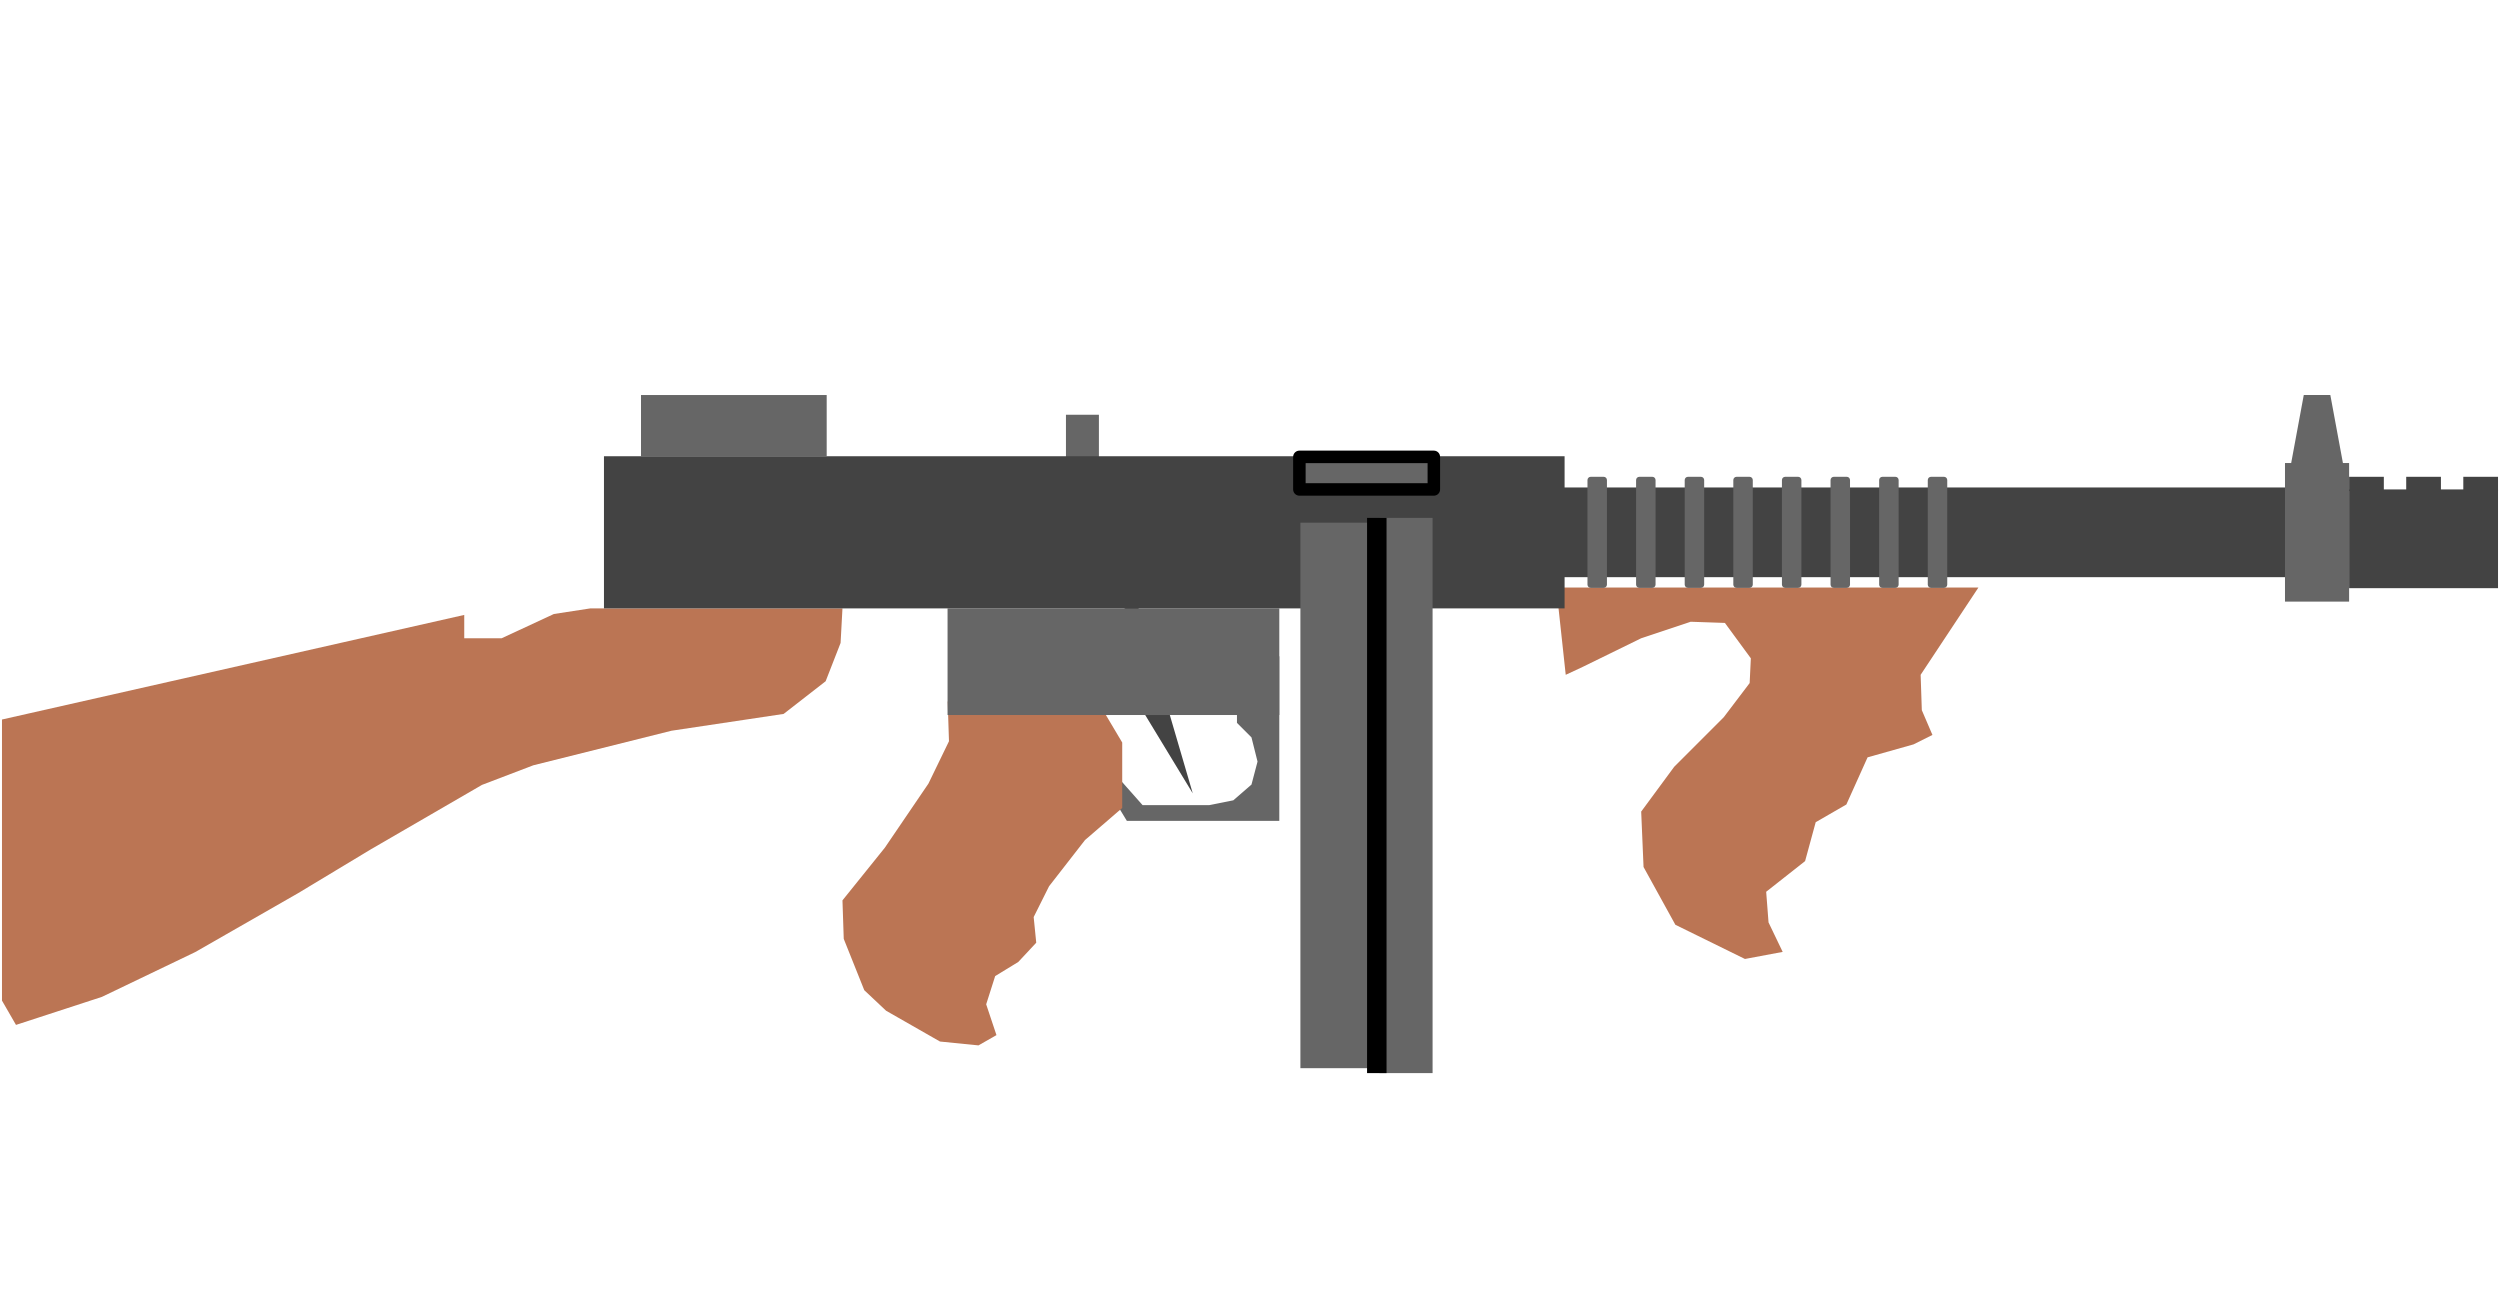
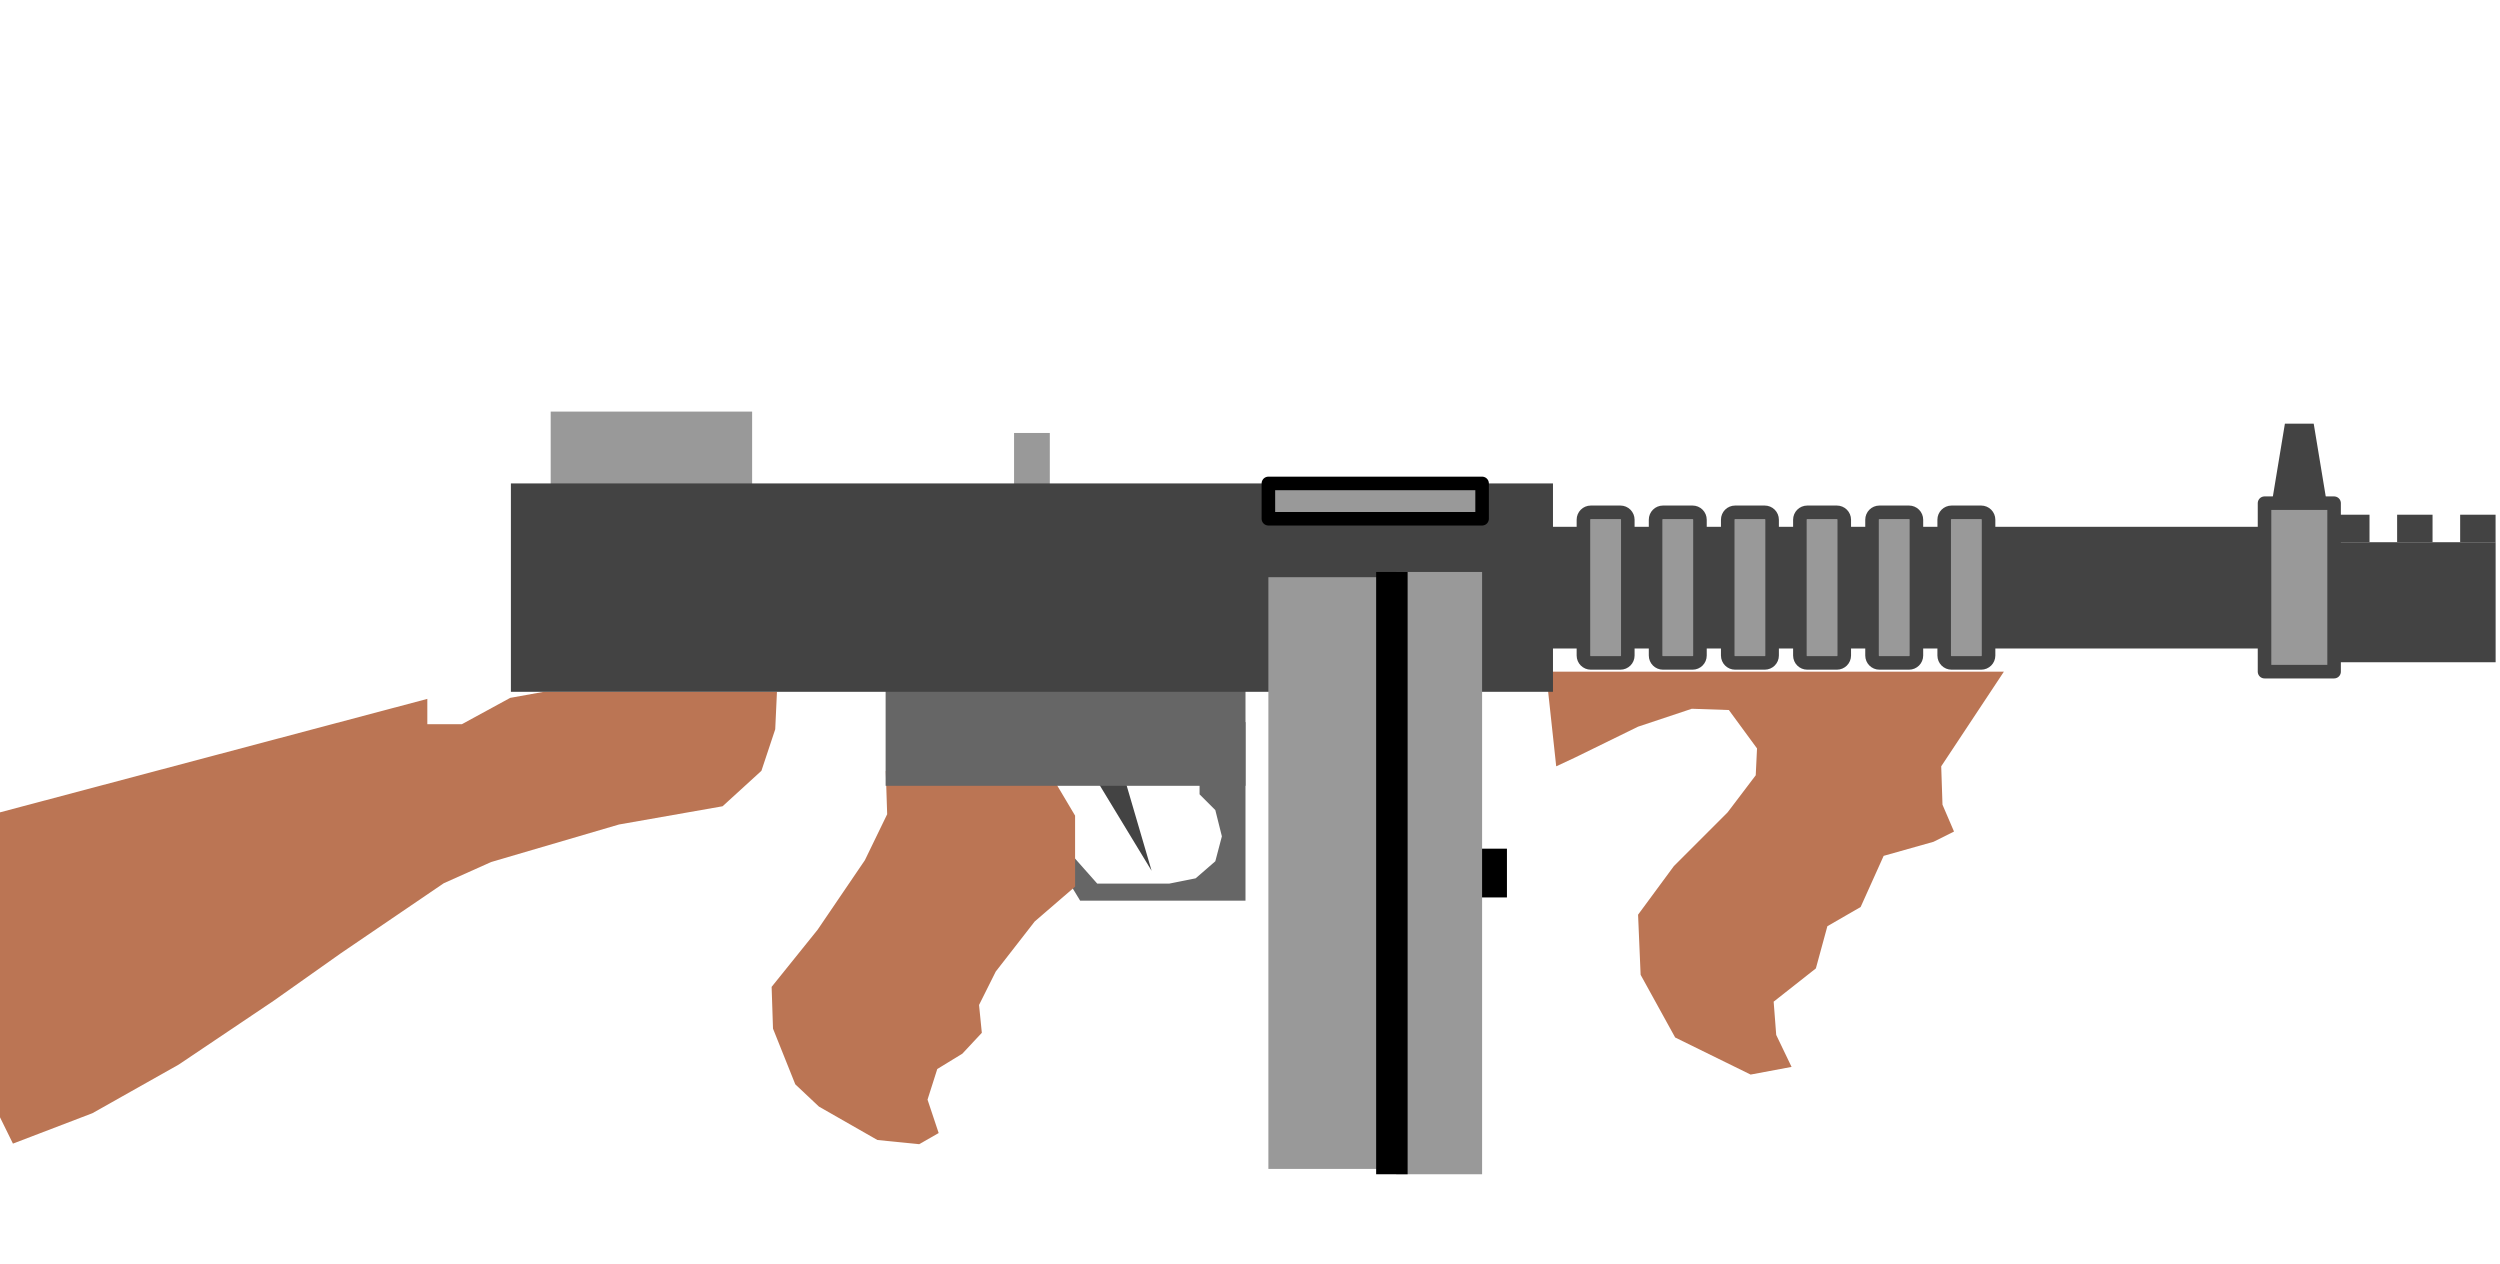
- <svg xmlns="http://www.w3.org/2000/svg" version="1.1" viewBox="0.0 0.0 800.575 417.535" fill="none" stroke="none" stroke-linecap="square" stroke-miterlimit="10">
+ <svg xmlns="http://www.w3.org/2000/svg" version="1.1" viewBox="0.0 0.0 738.0 373.0" fill="none" stroke="none" stroke-linecap="square" stroke-miterlimit="10">
  <clipPath id="p.0">
-     <path d="m0 0l800.575 0l0 417.535l-800.575 0l0 -417.535z" clip-rule="nonzero" />
+     <path d="m0 0l738.0 0l0 373.0l-738.0 0l0 -373.0z" clip-rule="nonzero" />
  </clipPath>
  <g clip-path="url(#p.0)">
-     <path fill="#000000" fill-opacity="0.0" d="m0 0l800.575 0l0 417.535l-800.575 0z" fill-rule="evenodd" />
-     <path fill="#666666" d="m396.113 210.564l0 20.922l4.649 4.65l1.937 7.748l-1.937 7.362l-5.812 5.038l-7.747 1.549l-21.309 0l-12.01 -13.56l0.388 7.748l6.584 10.851l48.815 0l0 -23.637l0 -29.059z" fill-rule="evenodd" />
-     <path fill="#bb7554" d="m189.036 194.827l80.745 0l-0.6 11.064l-4.785 12.261l-13.458 10.467l-35.886 5.382l-44.259 11.066l-16.449 6.279l-35.586 20.634l-23.325 14.055l-32.897 18.84l-29.904 14.355l-27.513 8.973l-4.485 -7.776l0 -90.015l148.03 -33.495l0 7.478l11.964 0l16.746 -7.776z" fill-rule="evenodd" />
-     <path fill="#666666" d="m341.352 132.814l10.551 0l0 35.559l-10.551 0z" fill-rule="evenodd" />
-     <path fill="#434343" d="m349.835 201.12l32.126 52.945l-18.016 -61.512z" fill-rule="evenodd" />
-     <path fill="#bb7554" d="m498.371 188.15l135.177 0l-18.501 27.943l0.376 11.327l3.4 7.929l-6.043 3.022l-14.725 4.153l-6.796 15.104l-9.817 5.665l-3.398 12.46l-12.461 9.817l0.755 9.817l4.531 9.439l-12.084 2.264l-22.278 -10.948l-10.194 -18.501l-0.755 -17.749l10.572 -14.346l15.858 -15.861l8.305 -10.948l0.379 -7.929l-8.308 -11.329l-10.948 -0.376l-15.858 5.286l-18.504 9.063l-5.662 2.643z" fill-rule="evenodd" />
-     <path fill="#bb7554" d="m303.478 224.625l48.081 0l7.808 13.152l0 20.958l-11.916 10.276l-11.509 14.793l-4.929 9.863l0.822 8.22l-5.753 6.163l-7.399 4.522l-2.877 9.039l3.289 9.864l-5.753 3.289l-12.328 -1.234l-17.262 -9.864l-6.984 -6.575l-6.577 -16.438l-0.409 -12.328l13.562 -16.85l13.971 -20.549l6.577 -13.562z" fill-rule="evenodd" />
-     <path fill="#666666" d="m303.436 194.827l106.236 0l0 34.142l-106.236 0z" fill-rule="evenodd" />
-     <path fill="#666666" d="m205.266 126.499l59.465 0l0 19.591l-59.465 0z" fill-rule="evenodd" />
-     <path fill="#434343" d="m193.407 146.102l307.622 0l0 48.724l-307.622 0z" fill-rule="evenodd" />
-     <path fill="#434343" d="m498.819 156.102l233.827 0l0 28.724l-233.827 0z" fill-rule="evenodd" />
-     <path fill="#666666" d="m731.722 148.276l20.535 0l0 44.378l-20.535 0z" fill-rule="evenodd" />
-     <path fill="#666666" d="m416.428 167.388l24.882 0l0 174.677l-24.882 0z" fill-rule="evenodd" />
-     <path fill="#666666" d="m441.747 165.844l17.008 0l0 177.795l-17.008 0z" fill-rule="evenodd" />
-     <path fill="#666666" d="m508.356 153.724l0 0c0 -0.574 0.465 -1.039 1.039 -1.039l4.157 0l0 0c0.276 0 0.54 0.11 0.735 0.304c0.195 0.195 0.304 0.459 0.304 0.735l0 33.48c0 0.574 -0.465 1.039 -1.039 1.039l-4.157 0c-0.574 0 -1.039 -0.465 -1.039 -1.039z" fill-rule="evenodd" />
-     <path fill="#666666" d="m523.924 153.724l0 0c0 -0.574 0.465 -1.039 1.039 -1.039l4.157 0l0 0c0.276 0 0.54 0.11 0.735 0.304c0.195 0.195 0.304 0.459 0.304 0.735l0 33.48c0 0.574 -0.465 1.039 -1.039 1.039l-4.157 0c-0.574 0 -1.039 -0.465 -1.039 -1.039z" fill-rule="evenodd" />
-     <path fill="#666666" d="m539.492 153.724l0 0c0 -0.574 0.465 -1.039 1.039 -1.039l4.157 0l0 0c0.276 0 0.54 0.11 0.735 0.304c0.195 0.195 0.304 0.459 0.304 0.735l0 33.48c0 0.574 -0.465 1.039 -1.039 1.039l-4.157 0c-0.574 0 -1.039 -0.465 -1.039 -1.039z" fill-rule="evenodd" />
-     <path fill="#666666" d="m555.06 153.724l0 0c0 -0.574 0.465 -1.039 1.039 -1.039l4.157 0l0 0c0.276 0 0.54 0.11 0.735 0.304c0.195 0.195 0.304 0.459 0.304 0.735l0 33.48c0 0.574 -0.465 1.039 -1.039 1.039l-4.157 0c-0.574 0 -1.039 -0.465 -1.039 -1.039z" fill-rule="evenodd" />
-     <path fill="#666666" d="m570.628 153.724l0 0c0 -0.574 0.465 -1.039 1.039 -1.039l4.157 0l0 0c0.276 0 0.54 0.11 0.735 0.304c0.195 0.195 0.304 0.459 0.304 0.735l0 33.48c0 0.574 -0.465 1.039 -1.039 1.039l-4.157 0c-0.574 0 -1.039 -0.465 -1.039 -1.039z" fill-rule="evenodd" />
-     <path fill="#666666" d="m586.196 153.724l0 0c0 -0.574 0.465 -1.039 1.039 -1.039l4.157 0l0 0c0.276 0 0.54 0.11 0.735 0.304c0.195 0.195 0.304 0.459 0.304 0.735l0 33.48c0 0.574 -0.465 1.039 -1.039 1.039l-4.157 0c-0.574 0 -1.039 -0.465 -1.039 -1.039z" fill-rule="evenodd" />
-     <path fill="#666666" d="m601.764 153.724l0 0c0 -0.574 0.465 -1.039 1.039 -1.039l4.157 0l0 0c0.276 0 0.54 0.11 0.735 0.304c0.195 0.195 0.304 0.459 0.304 0.735l0 33.48c0 0.574 -0.465 1.039 -1.039 1.039l-4.157 0c-0.574 0 -1.039 -0.465 -1.039 -1.039z" fill-rule="evenodd" />
-     <path fill="#666666" d="m617.332 153.724l0 0c0 -0.574 0.465 -1.039 1.039 -1.039l4.157 0l0 0c0.276 0 0.54 0.11 0.735 0.304c0.195 0.195 0.304 0.459 0.304 0.735l0 33.48c0 0.574 -0.465 1.039 -1.039 1.039l-4.157 0c-0.574 0 -1.039 -0.465 -1.039 -1.039z" fill-rule="evenodd" />
-     <path fill="#000000" d="m437.774 165.844l6.236 0l0 177.795l-6.236 0z" fill-rule="evenodd" />
-     <path fill="#666666" d="m733.486 149.459l4.252 -22.961l8.504 0l4.252 22.961z" fill-rule="evenodd" />
-     <path fill="#666666" d="m416.102 146.305l43.055 0l0 10.425l-43.055 0z" fill-rule="evenodd" />
-     <path stroke="#000000" stroke-width="4.0" stroke-linejoin="round" stroke-linecap="butt" d="m416.102 146.305l43.055 0l0 10.425l-43.055 0z" fill-rule="evenodd" />
-     <path fill="#434343" d="m752.257 156.73l47.685 0l0 31.622l-47.685 0z" fill-rule="evenodd" />
-     <path fill="#434343" d="m752.257 152.685l11.118 0l0 4.567l-11.118 0z" fill-rule="evenodd" />
-     <path fill="#434343" d="m770.541 152.685l11.118 0l0 4.567l-11.118 0z" fill-rule="evenodd" />
-     <path fill="#434343" d="m788.824 152.685l11.118 0l0 4.567l-11.118 0z" fill-rule="evenodd" />
+     <path fill="#000000" fill-opacity="0.0" d="m0 0l738.0 0l0 373.0l-738.0 0z" fill-rule="evenodd" />
+     <path fill="#000000" d="m429.856 250.529l14.992 0l0 14.394l-14.992 0z" fill-rule="evenodd" />
+     <path fill="#666666" d="m354.113 213.564l0 20.922l4.649 4.65l1.937 7.748l-1.937 7.362l-5.812 5.038l-7.747 1.549l-21.309 0l-12.01 -13.56l0.388 7.748l6.584 10.851l48.815 0l0 -23.637l0 -29.059z" fill-rule="evenodd" />
+     <path fill="#bb7554" d="m160.55 204.22l68.808 0l-0.511 11.064l-4.078 12.261l-11.468 10.467l-30.581 5.382l-37.716 11.066l-14.017 6.279l-30.325 20.634l-19.877 14.055l-28.034 18.84l-25.483 14.355l-23.446 8.973l-3.822 -7.776l0 -90.015l126.146 -33.495l0 7.478l10.195 0l14.271 -7.776z" fill-rule="evenodd" />
+     <path fill="#999999" d="m299.352 127.814l10.551 0l0 35.559l-10.551 0z" fill-rule="evenodd" />
+     <path fill="#434343" d="m307.835 204.12l32.126 52.945l-18.016 -61.512z" fill-rule="evenodd" />
+     <path fill="#bb7554" d="m456.371 198.273l135.177 0l-18.501 27.943l0.376 11.327l3.4 7.929l-6.043 3.022l-14.725 4.153l-6.796 15.104l-9.817 5.665l-3.398 12.46l-12.461 9.817l0.755 9.817l4.531 9.439l-12.084 2.264l-22.278 -10.948l-10.194 -18.501l-0.755 -17.749l10.572 -14.346l15.858 -15.861l8.305 -10.948l0.379 -7.929l-8.308 -11.329l-10.948 -0.376l-15.858 5.286l-18.504 9.063l-5.662 2.643z" fill-rule="evenodd" />
+     <path fill="#bb7554" d="m261.478 227.625l48.081 0l7.808 13.152l0 20.958l-11.916 10.276l-11.509 14.793l-4.929 9.863l0.822 8.22l-5.753 6.163l-7.399 4.522l-2.877 9.039l3.289 9.864l-5.753 3.289l-12.328 -1.234l-17.262 -9.864l-6.984 -6.575l-6.577 -16.438l-0.409 -12.328l13.562 -16.85l13.971 -20.549l6.577 -13.562z" fill-rule="evenodd" />
+     <path fill="#666666" d="m261.436 197.827l106.236 0l0 34.142l-106.236 0z" fill-rule="evenodd" />
+     <path fill="#999999" d="m162.562 121.501l59.465 0l0 25.89l-59.465 0z" fill-rule="evenodd" />
+     <path fill="#434343" d="m150.816 142.709l307.622 0l0 61.512l-307.622 0z" fill-rule="evenodd" />
+     <path fill="#434343" d="m670.251 150.795l4.252 -25.732l8.504 0l4.252 25.732z" fill-rule="evenodd" />
+     <path fill="#434343" d="m689.023 160.062l47.685 0l0 35.433l-47.685 0z" fill-rule="evenodd" />
+     <path fill="#434343" d="m689.024 151.942l10.457 0l0 8.126l-10.457 0z" fill-rule="evenodd" />
+     <path fill="#999999" d="m668.488 148.542l20.535 0l0 49.732l-20.535 0z" fill-rule="evenodd" />
+     <path stroke="#434343" stroke-width="4.0" stroke-linejoin="round" stroke-linecap="butt" d="m668.488 148.542l20.535 0l0 49.732l-20.535 0z" fill-rule="evenodd" />
+     <path fill="#999999" d="m374.428 170.389l37.071 0l0 174.677l-37.071 0z" fill-rule="evenodd" />
+     <path fill="#999999" d="m412.16 168.845l25.354 0l0 177.795l-25.354 0z" fill-rule="evenodd" />
+     <path fill="#000000" d="m406.239 168.845l9.291 0l0 177.795l-9.291 0z" fill-rule="evenodd" />
+     <path fill="#999999" d="m374.428 142.709l63.087 0l0 10.425l-63.087 0z" fill-rule="evenodd" />
+     <path stroke="#000000" stroke-width="4.0" stroke-linejoin="round" stroke-linecap="butt" d="m374.428 142.709l63.087 0l0 10.425l-63.087 0z" fill-rule="evenodd" />
+     <path fill="#434343" d="m456.89 155.513l212.756 0l0 35.923l-212.756 0z" fill-rule="evenodd" />
+     <path fill="#999999" d="m467.426 153.421l0 0c0 -1.206 0.978 -2.184 2.184 -2.184l8.735 0l0 0c0.579 0 1.135 0.23 1.544 0.64c0.41 0.41 0.64 0.965 0.64 1.544l0 40.087c0 1.206 -0.978 2.184 -2.184 2.184l-8.735 0c-1.206 0 -2.184 -0.978 -2.184 -2.184z" fill-rule="evenodd" />
+     <path stroke="#434343" stroke-width="4.0" stroke-linejoin="round" stroke-linecap="butt" d="m467.426 153.421l0 0c0 -1.206 0.978 -2.184 2.184 -2.184l8.735 0l0 0c0.579 0 1.135 0.23 1.544 0.64c0.41 0.41 0.64 0.965 0.64 1.544l0 40.087c0 1.206 -0.978 2.184 -2.184 2.184l-8.735 0c-1.206 0 -2.184 -0.978 -2.184 -2.184z" fill-rule="evenodd" />
+     <path fill="#999999" d="m488.726 153.421l0 0c0 -1.206 0.978 -2.184 2.184 -2.184l8.735 0l0 0c0.579 0 1.135 0.23 1.544 0.64c0.41 0.41 0.64 0.965 0.64 1.544l0 40.087c0 1.206 -0.978 2.184 -2.184 2.184l-8.735 0c-1.206 0 -2.184 -0.978 -2.184 -2.184z" fill-rule="evenodd" />
+     <path stroke="#434343" stroke-width="4.0" stroke-linejoin="round" stroke-linecap="butt" d="m488.726 153.421l0 0c0 -1.206 0.978 -2.184 2.184 -2.184l8.735 0l0 0c0.579 0 1.135 0.23 1.544 0.64c0.41 0.41 0.64 0.965 0.64 1.544l0 40.087c0 1.206 -0.978 2.184 -2.184 2.184l-8.735 0c-1.206 0 -2.184 -0.978 -2.184 -2.184z" fill-rule="evenodd" />
+     <path fill="#999999" d="m510.025 153.421l0 0c0 -1.206 0.978 -2.184 2.184 -2.184l8.735 0l0 0c0.579 0 1.135 0.23 1.544 0.64c0.409 0.41 0.64 0.965 0.64 1.544l0 40.087c0 1.206 -0.978 2.184 -2.184 2.184l-8.735 0c-1.206 0 -2.184 -0.978 -2.184 -2.184z" fill-rule="evenodd" />
+     <path stroke="#434343" stroke-width="4.0" stroke-linejoin="round" stroke-linecap="butt" d="m510.025 153.421l0 0c0 -1.206 0.978 -2.184 2.184 -2.184l8.735 0l0 0c0.579 0 1.135 0.23 1.544 0.64c0.409 0.41 0.64 0.965 0.64 1.544l0 40.087c0 1.206 -0.978 2.184 -2.184 2.184l-8.735 0c-1.206 0 -2.184 -0.978 -2.184 -2.184z" fill-rule="evenodd" />
+     <path fill="#999999" d="m531.324 153.421l0 0c0 -1.206 0.978 -2.184 2.184 -2.184l8.735 0l0 0c0.579 0 1.135 0.23 1.544 0.64c0.41 0.41 0.64 0.965 0.64 1.544l0 40.087c0 1.206 -0.978 2.184 -2.184 2.184l-8.735 0c-1.206 0 -2.184 -0.978 -2.184 -2.184z" fill-rule="evenodd" />
+     <path stroke="#434343" stroke-width="4.0" stroke-linejoin="round" stroke-linecap="butt" d="m531.324 153.421l0 0c0 -1.206 0.978 -2.184 2.184 -2.184l8.735 0l0 0c0.579 0 1.135 0.23 1.544 0.64c0.41 0.41 0.64 0.965 0.64 1.544l0 40.087c0 1.206 -0.978 2.184 -2.184 2.184l-8.735 0c-1.206 0 -2.184 -0.978 -2.184 -2.184z" fill-rule="evenodd" />
+     <path fill="#999999" d="m552.623 153.421l0 0c0 -1.206 0.978 -2.184 2.184 -2.184l8.735 0l0 0c0.579 0 1.135 0.23 1.544 0.64c0.41 0.41 0.64 0.965 0.64 1.544l0 40.087c0 1.206 -0.978 2.184 -2.184 2.184l-8.735 0c-1.206 0 -2.184 -0.978 -2.184 -2.184z" fill-rule="evenodd" />
+     <path stroke="#434343" stroke-width="4.0" stroke-linejoin="round" stroke-linecap="butt" d="m552.623 153.421l0 0c0 -1.206 0.978 -2.184 2.184 -2.184l8.735 0l0 0c0.579 0 1.135 0.23 1.544 0.64c0.41 0.41 0.64 0.965 0.64 1.544l0 40.087c0 1.206 -0.978 2.184 -2.184 2.184l-8.735 0c-1.206 0 -2.184 -0.978 -2.184 -2.184z" fill-rule="evenodd" />
+     <path fill="#999999" d="m573.922 153.421l0 0c0 -1.206 0.978 -2.184 2.184 -2.184l8.735 0l0 0c0.579 0 1.135 0.23 1.544 0.64c0.41 0.41 0.64 0.965 0.64 1.544l0 40.087c0 1.206 -0.978 2.184 -2.184 2.184l-8.735 0c-1.206 0 -2.184 -0.978 -2.184 -2.184z" fill-rule="evenodd" />
+     <path stroke="#434343" stroke-width="4.0" stroke-linejoin="round" stroke-linecap="butt" d="m573.922 153.421l0 0c0 -1.206 0.978 -2.184 2.184 -2.184l8.735 0l0 0c0.579 0 1.135 0.23 1.544 0.64c0.41 0.41 0.64 0.965 0.64 1.544l0 40.087c0 1.206 -0.978 2.184 -2.184 2.184l-8.735 0c-1.206 0 -2.184 -0.978 -2.184 -2.184z" fill-rule="evenodd" />
+     <path fill="#434343" d="m707.631 151.942l10.457 0l0 8.126l-10.457 0z" fill-rule="evenodd" />
+     <path fill="#434343" d="m726.238 151.942l10.457 0l0 8.126l-10.457 0z" fill-rule="evenodd" />
  </g>
</svg>
